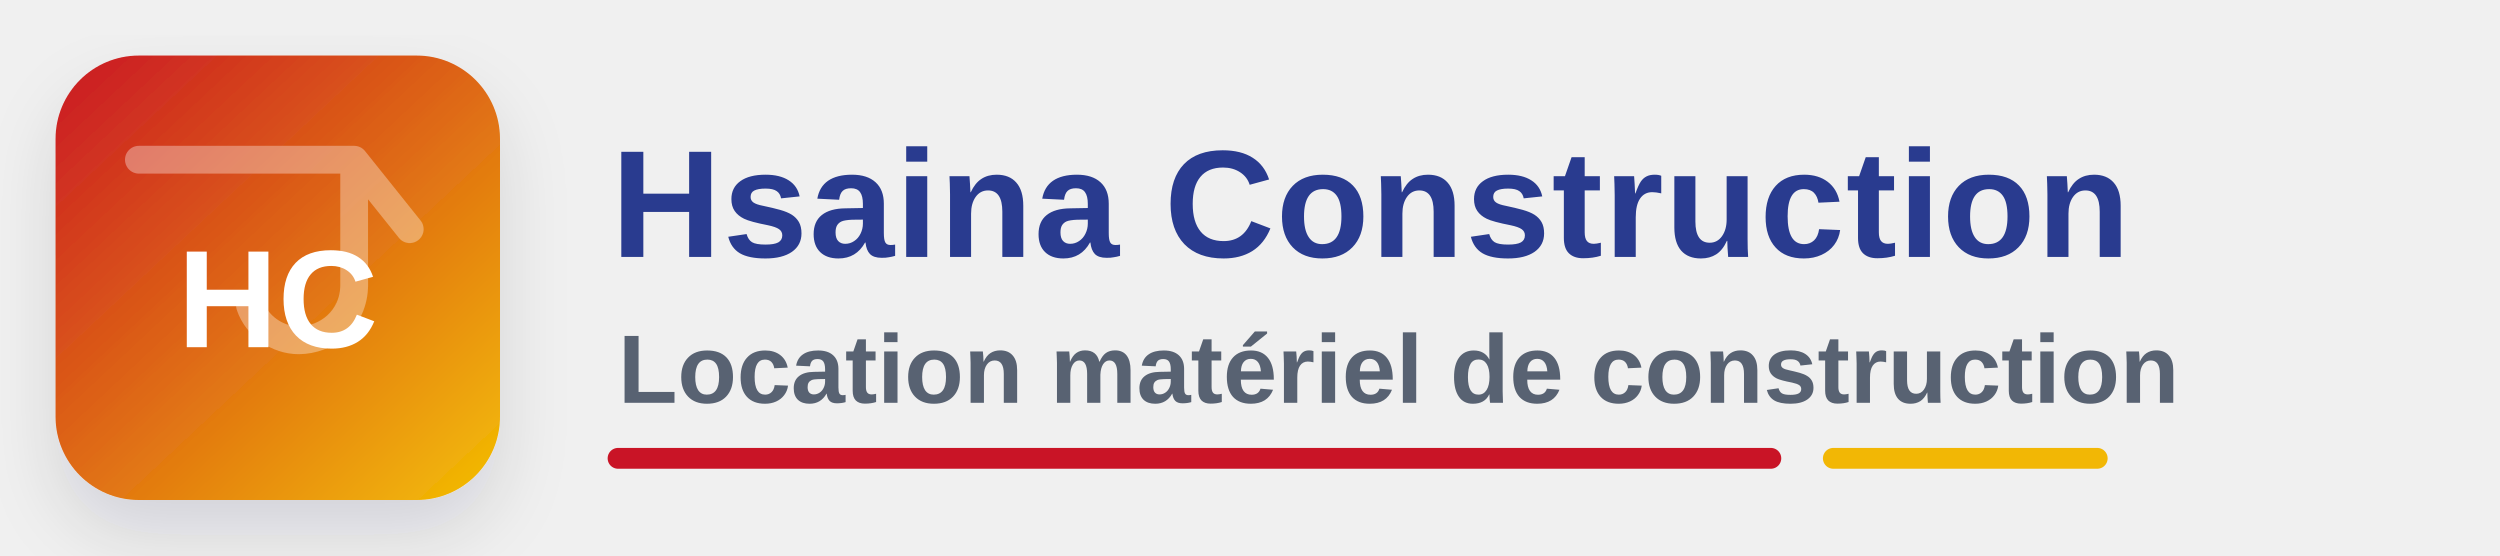
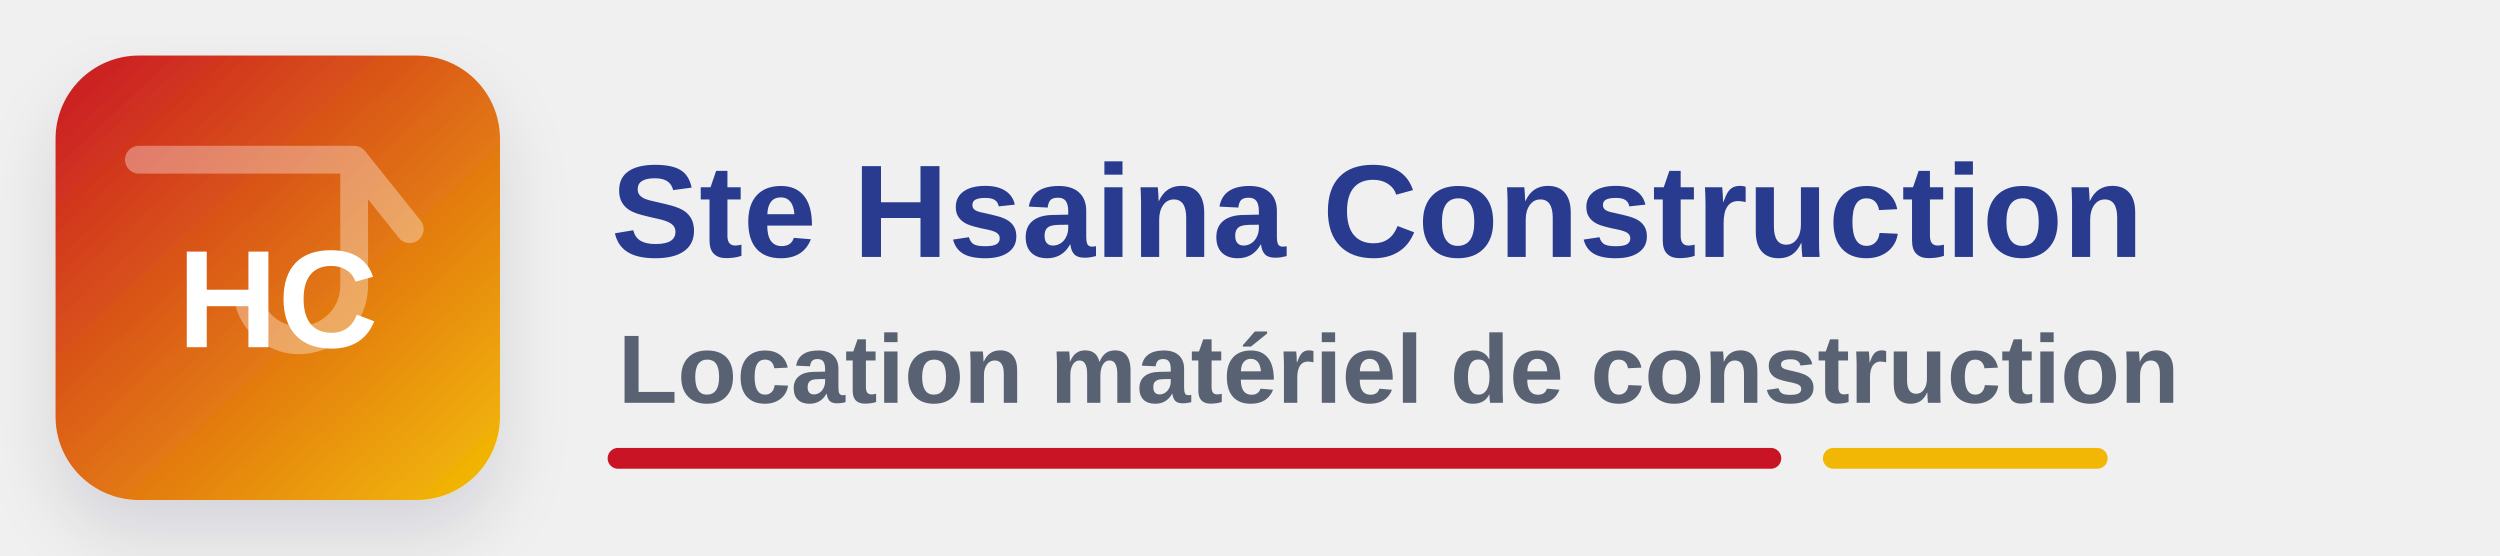
<svg xmlns="http://www.w3.org/2000/svg" width="360" height="80" viewBox="0 0 360 80" role="img" aria-labelledby="title desc">
  <defs>
    <linearGradient id="markGradient" x1="6" y1="8" x2="66" y2="72" gradientUnits="userSpaceOnUse">
      <stop stop-color="#c91426" />
      <stop offset="1" stop-color="#f2b705" />
    </linearGradient>
    <filter id="softShadow" x="-20%" y="-20%" width="140%" height="140%">
      <feDropShadow dx="0" dy="5" stdDeviation="5" flood-color="#18212f" flood-opacity="0.12" />
    </filter>
  </defs>
  <g filter="url(#softShadow)">
    <rect x="8" y="8" width="64" height="64" rx="12" fill="url(#markGradient)" />
    <path d="M20 23h31l8 10M51 23v18M51 41c0 5-4 8-8 8-3 0-6-2-7-5" fill="none" stroke="#fff" stroke-width="4" stroke-linecap="round" stroke-linejoin="round" opacity="0.34" />
    <text x="40" y="50" text-anchor="middle" font-family="Arial, Helvetica, sans-serif" font-size="20" font-weight="900" fill="#fff">HC</text>
  </g>
  <g font-family="Arial, Helvetica, sans-serif">
-     <text x="88" y="37" font-size="22" font-weight="900" fill="#293b8f" letter-spacing=".2">Hsaina Construction</text>
+     <text x="88" y="37" font-size="19" font-weight="900" fill="#293b8f" letter-spacing="0">Ste Hsaina Construction</text>
    <text x="89" y="58" font-size="14" font-weight="700" fill="#586272">Location matériel de construction</text>
    <path d="M89 66h166" stroke="#c91426" stroke-width="3" stroke-linecap="round" />
    <path d="M264 66h38" stroke="#f2b705" stroke-width="3" stroke-linecap="round" />
  </g>
</svg>
